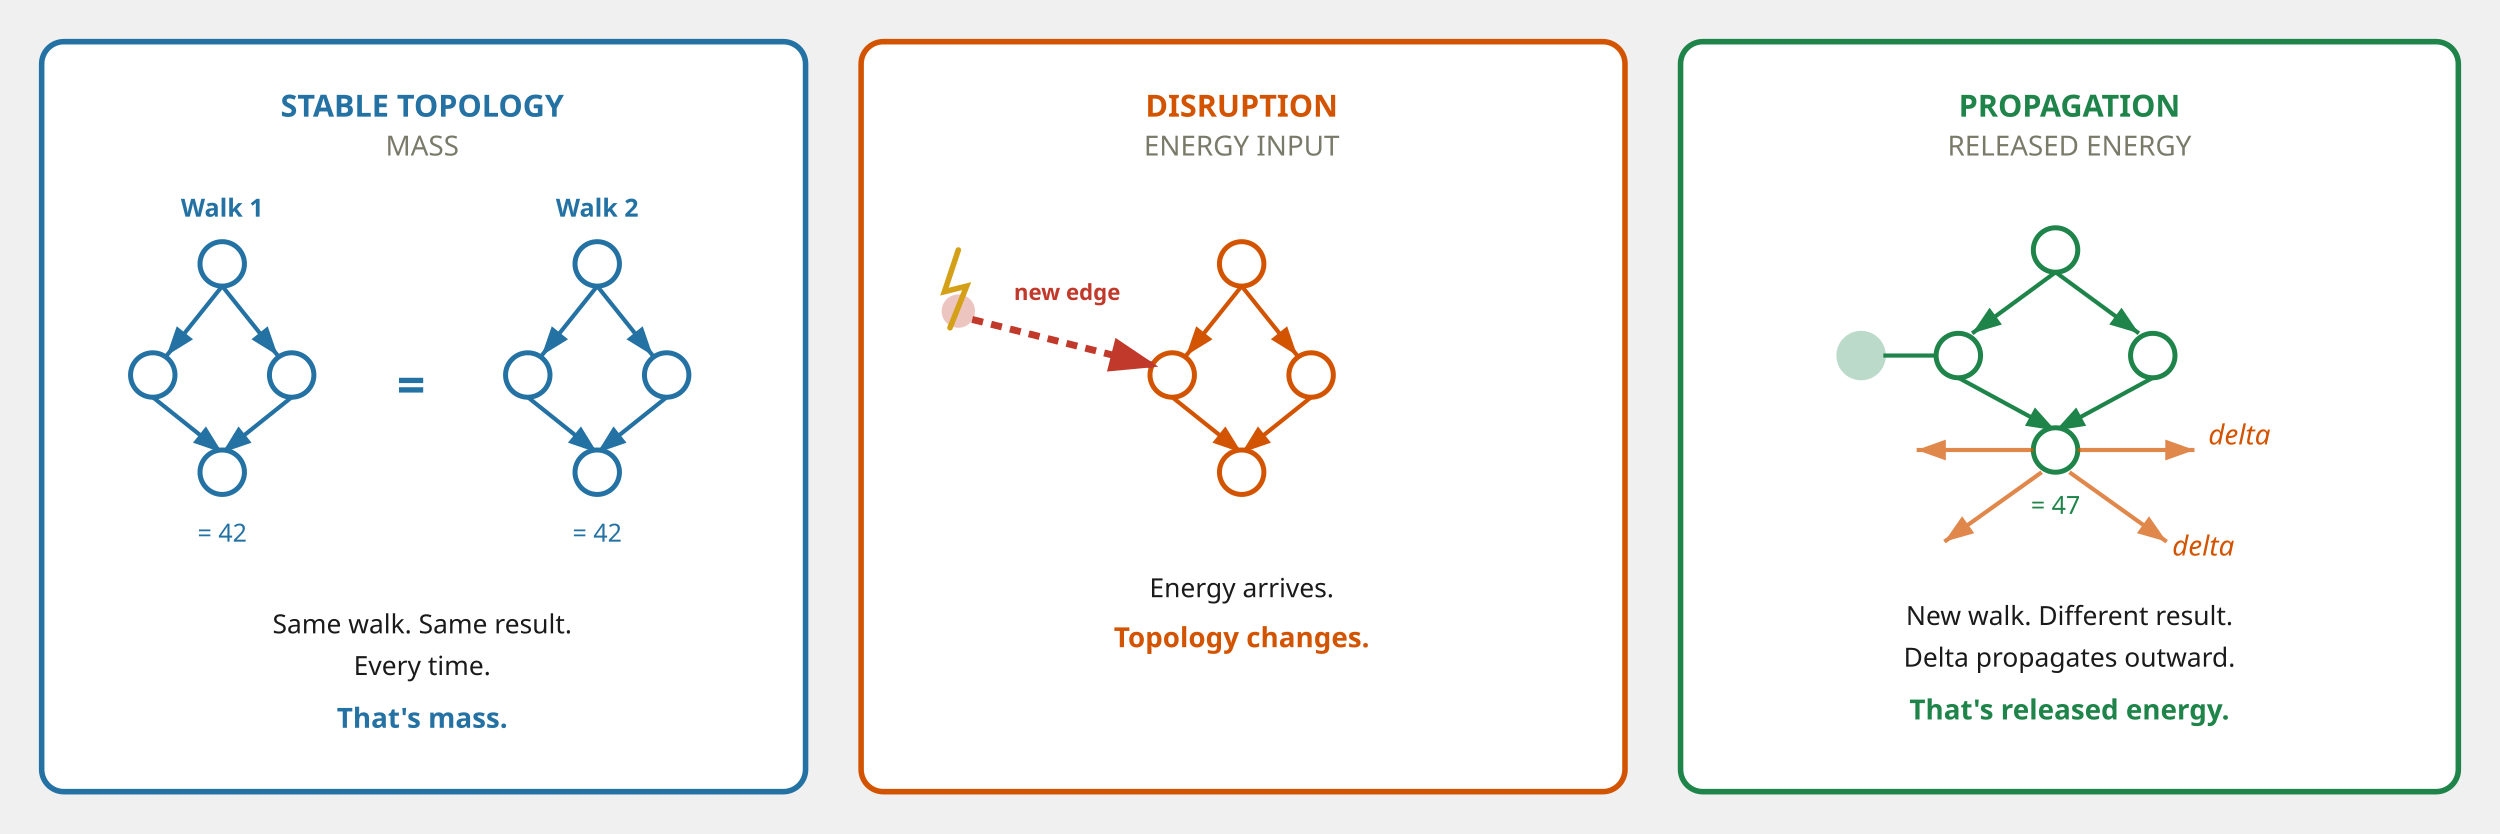
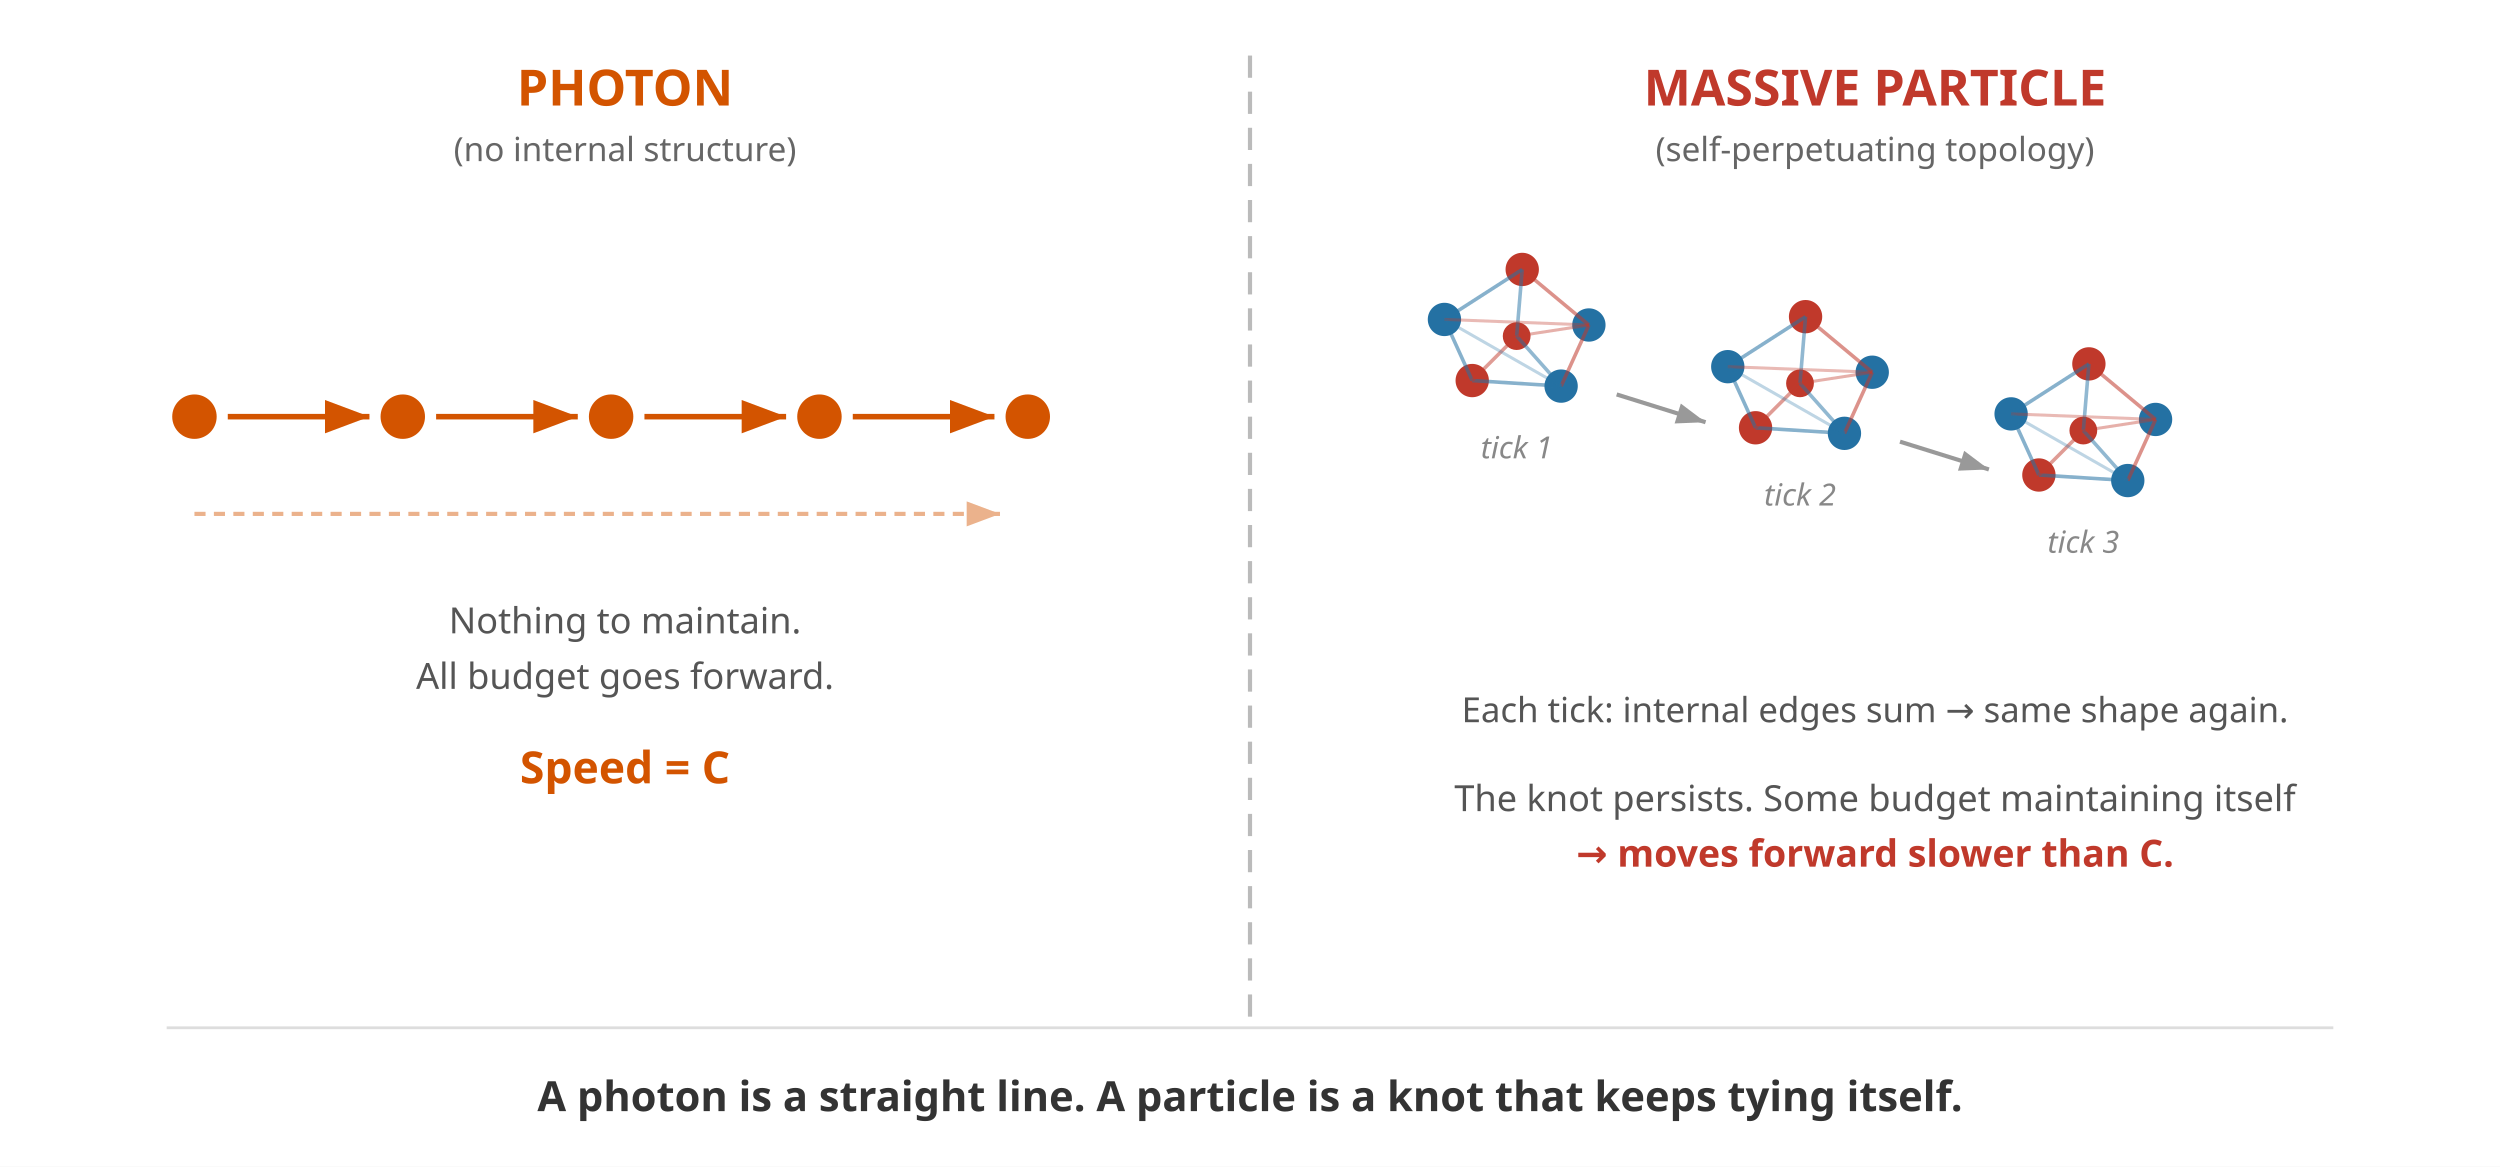
- <svg xmlns="http://www.w3.org/2000/svg" viewBox="0 0 900 300" font-family="DM Sans, sans-serif">
-   <rect width="900" height="300" fill="white" fill-opacity="0" />
+ <svg xmlns="http://www.w3.org/2000/svg" viewBox="0 0 900 420" width="900" height="420">
+   <style>
+     text { font-family: 'DM Sans', sans-serif; }
+   </style>
+   <rect width="900" height="420" fill="white" />
  <defs>
-     <marker id="m-blue" markerWidth="7" markerHeight="5" refX="7" refY="2.5" orient="auto">
-       <path d="M0,0 L7,2.5 L0,5" fill="#2471a3" stroke="none" />
+     <marker id="arr-orange" markerWidth="8" markerHeight="6" refX="8" refY="3" orient="auto">
+       <path d="M0,0 L8,3 L0,6" fill="#d35400" />
    </marker>
-     <marker id="m-orange" markerWidth="7" markerHeight="5" refX="7" refY="2.5" orient="auto">
-       <path d="M0,0 L7,2.5 L0,5" fill="#d35400" stroke="none" />
-     </marker>
-     <marker id="m-green" markerWidth="7" markerHeight="5" refX="7" refY="2.5" orient="auto">
-       <path d="M0,0 L7,2.5 L0,5" fill="#1e8449" stroke="none" />
-     </marker>
-     <marker id="m-red" markerWidth="7" markerHeight="5" refX="7" refY="2.5" orient="auto">
-       <path d="M0,0 L7,2.5 L0,5" fill="#c0392b" stroke="none" />
+     <marker id="arr-gray" markerWidth="7" markerHeight="5" refX="7" refY="2.5" orient="auto">
+       <path d="M0,0 L7,2.5 L0,5" fill="#999" />
    </marker>
  </defs>
-   <rect x="15" y="15" width="275" height="270" rx="8" fill="white" stroke="#2471a3" stroke-width="2" />
-   <text x="152" y="42" text-anchor="middle" font-size="11" font-weight="bold" fill="#2471a3">STABLE TOPOLOGY</text>
-   <text x="152" y="56" text-anchor="middle" font-size="10" fill="#7a7a6a">MASS</text>
-   <text x="80" y="78" text-anchor="middle" font-size="9" fill="#2471a3" font-weight="bold">Walk 1</text>
-   <circle cx="80" cy="95" r="8" fill="white" stroke="#2471a3" stroke-width="1.8" />
-   <line x1="80" y1="103" x2="60" y2="128" stroke="#2471a3" stroke-width="1.5" marker-end="url(#m-blue)" />
-   <line x1="80" y1="103" x2="100" y2="128" stroke="#2471a3" stroke-width="1.5" marker-end="url(#m-blue)" />
-   <circle cx="55" cy="135" r="8" fill="white" stroke="#2471a3" stroke-width="1.8" />
-   <circle cx="105" cy="135" r="8" fill="white" stroke="#2471a3" stroke-width="1.8" />
-   <line x1="55" y1="143" x2="80" y2="163" stroke="#2471a3" stroke-width="1.5" marker-end="url(#m-blue)" />
-   <line x1="105" y1="143" x2="80" y2="163" stroke="#2471a3" stroke-width="1.5" marker-end="url(#m-blue)" />
-   <circle cx="80" cy="170" r="8" fill="white" stroke="#2471a3" stroke-width="1.8" />
-   <text x="80" y="195" text-anchor="middle" font-size="9" fill="#2471a3">= 42</text>
-   <text x="215" y="78" text-anchor="middle" font-size="9" fill="#2471a3" font-weight="bold">Walk 2</text>
-   <circle cx="215" cy="95" r="8" fill="white" stroke="#2471a3" stroke-width="1.8" />
-   <line x1="215" y1="103" x2="195" y2="128" stroke="#2471a3" stroke-width="1.5" marker-end="url(#m-blue)" />
-   <line x1="215" y1="103" x2="235" y2="128" stroke="#2471a3" stroke-width="1.5" marker-end="url(#m-blue)" />
-   <circle cx="190" cy="135" r="8" fill="white" stroke="#2471a3" stroke-width="1.8" />
-   <circle cx="240" cy="135" r="8" fill="white" stroke="#2471a3" stroke-width="1.8" />
-   <line x1="190" y1="143" x2="215" y2="163" stroke="#2471a3" stroke-width="1.5" marker-end="url(#m-blue)" />
-   <line x1="240" y1="143" x2="215" y2="163" stroke="#2471a3" stroke-width="1.5" marker-end="url(#m-blue)" />
-   <circle cx="215" cy="170" r="8" fill="white" stroke="#2471a3" stroke-width="1.8" />
-   <text x="215" y="195" text-anchor="middle" font-size="9" fill="#2471a3">= 42</text>
-   <text x="148" y="145" text-anchor="middle" font-size="18" fill="#2471a3" font-weight="bold">=</text>
-   <text x="152" y="228" text-anchor="middle" font-size="9.5" fill="#1a1a1a">Same walk. Same result.</text>
-   <text x="152" y="243" text-anchor="middle" font-size="9.5" fill="#1a1a1a">Every time.</text>
-   <text x="152" y="262" text-anchor="middle" font-size="10" font-weight="bold" fill="#2471a3">That's mass.</text>
-   <rect x="310" y="15" width="275" height="270" rx="8" fill="white" stroke="#d35400" stroke-width="2" />
-   <text x="447" y="42" text-anchor="middle" font-size="11" font-weight="bold" fill="#d35400">DISRUPTION</text>
-   <text x="447" y="56" text-anchor="middle" font-size="10" fill="#7a7a6a">ENERGY INPUT</text>
-   <circle cx="447" cy="95" r="8" fill="white" stroke="#d35400" stroke-width="1.8" />
-   <line x1="447" y1="103" x2="427" y2="128" stroke="#d35400" stroke-width="1.5" marker-end="url(#m-orange)" />
-   <line x1="447" y1="103" x2="467" y2="128" stroke="#d35400" stroke-width="1.5" marker-end="url(#m-orange)" />
-   <circle cx="422" cy="135" r="8" fill="white" stroke="#d35400" stroke-width="1.8" />
-   <circle cx="472" cy="135" r="8" fill="white" stroke="#d35400" stroke-width="1.8" />
-   <line x1="422" y1="143" x2="447" y2="163" stroke="#d35400" stroke-width="1.5" marker-end="url(#m-orange)" />
-   <line x1="472" y1="143" x2="447" y2="163" stroke="#d35400" stroke-width="1.5" marker-end="url(#m-orange)" />
-   <circle cx="447" cy="170" r="8" fill="white" stroke="#d35400" stroke-width="1.8" />
-   <line x1="350" y1="115" x2="417" y2="132" stroke="#c0392b" stroke-width="2.5" stroke-dasharray="4,3" marker-end="url(#m-red)" />
-   <circle cx="345" cy="112" r="6" fill="#c0392b" opacity="0.3" />
-   <text x="365" y="108" font-size="8" fill="#c0392b" font-weight="bold">new edge</text>
-   <path d="M345,90 L340,105 L348,103 L342,118" fill="none" stroke="#d4a017" stroke-width="2" stroke-linecap="round" />
-   <text x="447" y="215" text-anchor="middle" font-size="9.5" fill="#1a1a1a">Energy arrives.</text>
-   <text x="447" y="233" text-anchor="middle" font-size="10" font-weight="bold" fill="#d35400">Topology changes.</text>
-   <rect x="605" y="15" width="280" height="270" rx="8" fill="white" stroke="#1e8449" stroke-width="2" />
-   <text x="745" y="42" text-anchor="middle" font-size="11" font-weight="bold" fill="#1e8449">PROPAGATION</text>
-   <text x="745" y="56" text-anchor="middle" font-size="10" fill="#7a7a6a">RELEASED ENERGY</text>
-   <circle cx="740" cy="90" r="8" fill="white" stroke="#1e8449" stroke-width="1.8" />
-   <line x1="740" y1="98" x2="710" y2="120" stroke="#1e8449" stroke-width="1.5" marker-end="url(#m-green)" />
-   <line x1="740" y1="98" x2="770" y2="120" stroke="#1e8449" stroke-width="1.5" marker-end="url(#m-green)" />
-   <circle cx="705" cy="128" r="8" fill="white" stroke="#1e8449" stroke-width="1.8" />
-   <circle cx="670" cy="128" r="8" fill="#1e8449" stroke="#1e8449" stroke-width="1.8" opacity="0.3" />
-   <line x1="678" y1="128" x2="697" y2="128" stroke="#1e8449" stroke-width="1.5" />
-   <circle cx="775" cy="128" r="8" fill="white" stroke="#1e8449" stroke-width="1.8" />
-   <line x1="705" y1="136" x2="740" y2="155" stroke="#1e8449" stroke-width="1.5" marker-end="url(#m-green)" />
-   <line x1="775" y1="136" x2="740" y2="155" stroke="#1e8449" stroke-width="1.5" marker-end="url(#m-green)" />
-   <circle cx="740" cy="162" r="8" fill="white" stroke="#1e8449" stroke-width="1.8" />
-   <line x1="748" y1="162" x2="790" y2="162" stroke="#d35400" stroke-width="1.5" marker-end="url(#m-orange)" opacity="0.7" />
-   <line x1="745" y1="170" x2="780" y2="195" stroke="#d35400" stroke-width="1.5" marker-end="url(#m-orange)" opacity="0.7" />
-   <line x1="735" y1="170" x2="700" y2="195" stroke="#d35400" stroke-width="1.5" marker-end="url(#m-orange)" opacity="0.7" />
-   <line x1="732" y1="162" x2="690" y2="162" stroke="#d35400" stroke-width="1.5" marker-end="url(#m-orange)" opacity="0.7" />
-   <text x="795" y="160" font-size="10" fill="#d35400" font-style="italic">delta</text>
-   <text x="782" y="200" font-size="10" fill="#d35400" font-style="italic">delta</text>
-   <text x="740" y="185" text-anchor="middle" font-size="9" fill="#1e8449">= 47</text>
-   <text x="745" y="225" text-anchor="middle" font-size="9.5" fill="#1a1a1a">New walk. Different result.</text>
-   <text x="745" y="240" text-anchor="middle" font-size="9.5" fill="#1a1a1a">Delta propagates outward.</text>
-   <text x="745" y="259" text-anchor="middle" font-size="10" font-weight="bold" fill="#1e8449">That's released energy.</text>
+   <text x="225" y="38" text-anchor="middle" font-size="18" font-weight="700" fill="#d35400">PHOTON</text>
+   <text x="225" y="58" text-anchor="middle" font-size="12" fill="#666">(no internal structure)</text>
+   <text x="675" y="38" text-anchor="middle" font-size="18" font-weight="700" fill="#c0392b">MASSIVE PARTICLE</text>
+   <text x="675" y="58" text-anchor="middle" font-size="12" fill="#666">(self-perpetuating topology)</text>
+   <line x1="450" y1="20" x2="450" y2="370" stroke="#bbb" stroke-width="1.5" stroke-dasharray="8,5" />
+   <circle cx="70" cy="150" r="8" fill="#d35400" />
+   <circle cx="145" cy="150" r="8" fill="#d35400" />
+   <circle cx="220" cy="150" r="8" fill="#d35400" />
+   <circle cx="295" cy="150" r="8" fill="#d35400" />
+   <circle cx="370" cy="150" r="8" fill="#d35400" />
+   <line x1="82" y1="150" x2="133" y2="150" stroke="#d35400" stroke-width="2" marker-end="url(#arr-orange)" />
+   <line x1="157" y1="150" x2="208" y2="150" stroke="#d35400" stroke-width="2" marker-end="url(#arr-orange)" />
+   <line x1="232" y1="150" x2="283" y2="150" stroke="#d35400" stroke-width="2" marker-end="url(#arr-orange)" />
+   <line x1="307" y1="150" x2="358" y2="150" stroke="#d35400" stroke-width="2" marker-end="url(#arr-orange)" />
+   <line x1="70" y1="185" x2="360" y2="185" stroke="#d35400" stroke-width="1.5" stroke-dasharray="4,3" marker-end="url(#arr-orange)" opacity="0.45" />
+   <text x="225" y="228" text-anchor="middle" font-size="13" fill="#555">Nothing to maintain.</text>
+   <text x="225" y="248" text-anchor="middle" font-size="13" fill="#555">All budget goes forward.</text>
+   <text x="225" y="282" text-anchor="middle" font-size="16" font-weight="700" fill="#d35400">Speed = C</text>
+   <g transform="translate(520, 115)">
+     <circle cx="0" cy="0" r="6" fill="#2471a3" />
+     <circle cx="28" cy="-18" r="6" fill="#c0392b" />
+     <circle cx="52" cy="2" r="6" fill="#2471a3" />
+     <circle cx="10" cy="22" r="6" fill="#c0392b" />
+     <circle cx="42" cy="24" r="6" fill="#2471a3" />
+     <circle cx="26" cy="6" r="5" fill="#c0392b" />
+     <line x1="0" y1="0" x2="28" y2="-18" stroke="#2471a3" stroke-width="1.3" opacity="0.55" />
+     <line x1="28" y1="-18" x2="52" y2="2" stroke="#c0392b" stroke-width="1.3" opacity="0.55" />
+     <line x1="0" y1="0" x2="10" y2="22" stroke="#2471a3" stroke-width="1.3" opacity="0.55" />
+     <line x1="52" y1="2" x2="42" y2="24" stroke="#c0392b" stroke-width="1.3" opacity="0.55" />
+     <line x1="10" y1="22" x2="42" y2="24" stroke="#2471a3" stroke-width="1.3" opacity="0.55" />
+     <line x1="28" y1="-18" x2="26" y2="6" stroke="#2471a3" stroke-width="1.3" opacity="0.5" />
+     <line x1="0" y1="0" x2="52" y2="2" stroke="#c0392b" stroke-width="1.1" opacity="0.35" />
+     <line x1="10" y1="22" x2="26" y2="6" stroke="#c0392b" stroke-width="1.3" opacity="0.5" />
+     <line x1="42" y1="24" x2="26" y2="6" stroke="#2471a3" stroke-width="1.3" opacity="0.5" />
+     <line x1="0" y1="0" x2="42" y2="24" stroke="#2471a3" stroke-width="1.1" opacity="0.3" />
+     <line x1="52" y1="2" x2="26" y2="6" stroke="#c0392b" stroke-width="1.1" opacity="0.4" />
+     <text x="26" y="50" text-anchor="middle" font-size="11" fill="#888" font-style="italic">tick 1</text>
+   </g>
+   <line x1="582" y1="142" x2="614" y2="152" stroke="#999" stroke-width="1.5" marker-end="url(#arr-gray)" />
+   <g transform="translate(622, 132)">
+     <circle cx="0" cy="0" r="6" fill="#2471a3" />
+     <circle cx="28" cy="-18" r="6" fill="#c0392b" />
+     <circle cx="52" cy="2" r="6" fill="#2471a3" />
+     <circle cx="10" cy="22" r="6" fill="#c0392b" />
+     <circle cx="42" cy="24" r="6" fill="#2471a3" />
+     <circle cx="26" cy="6" r="5" fill="#c0392b" />
+     <line x1="0" y1="0" x2="28" y2="-18" stroke="#2471a3" stroke-width="1.3" opacity="0.55" />
+     <line x1="28" y1="-18" x2="52" y2="2" stroke="#c0392b" stroke-width="1.3" opacity="0.55" />
+     <line x1="0" y1="0" x2="10" y2="22" stroke="#2471a3" stroke-width="1.3" opacity="0.55" />
+     <line x1="52" y1="2" x2="42" y2="24" stroke="#c0392b" stroke-width="1.3" opacity="0.55" />
+     <line x1="10" y1="22" x2="42" y2="24" stroke="#2471a3" stroke-width="1.3" opacity="0.55" />
+     <line x1="28" y1="-18" x2="26" y2="6" stroke="#2471a3" stroke-width="1.3" opacity="0.5" />
+     <line x1="0" y1="0" x2="52" y2="2" stroke="#c0392b" stroke-width="1.1" opacity="0.35" />
+     <line x1="10" y1="22" x2="26" y2="6" stroke="#c0392b" stroke-width="1.3" opacity="0.5" />
+     <line x1="42" y1="24" x2="26" y2="6" stroke="#2471a3" stroke-width="1.3" opacity="0.5" />
+     <line x1="0" y1="0" x2="42" y2="24" stroke="#2471a3" stroke-width="1.1" opacity="0.3" />
+     <line x1="52" y1="2" x2="26" y2="6" stroke="#c0392b" stroke-width="1.1" opacity="0.4" />
+     <text x="26" y="50" text-anchor="middle" font-size="11" fill="#888" font-style="italic">tick 2</text>
+   </g>
+   <line x1="684" y1="159" x2="716" y2="169" stroke="#999" stroke-width="1.5" marker-end="url(#arr-gray)" />
+   <g transform="translate(724, 149)">
+     <circle cx="0" cy="0" r="6" fill="#2471a3" />
+     <circle cx="28" cy="-18" r="6" fill="#c0392b" />
+     <circle cx="52" cy="2" r="6" fill="#2471a3" />
+     <circle cx="10" cy="22" r="6" fill="#c0392b" />
+     <circle cx="42" cy="24" r="6" fill="#2471a3" />
+     <circle cx="26" cy="6" r="5" fill="#c0392b" />
+     <line x1="0" y1="0" x2="28" y2="-18" stroke="#2471a3" stroke-width="1.3" opacity="0.55" />
+     <line x1="28" y1="-18" x2="52" y2="2" stroke="#c0392b" stroke-width="1.3" opacity="0.55" />
+     <line x1="0" y1="0" x2="10" y2="22" stroke="#2471a3" stroke-width="1.3" opacity="0.55" />
+     <line x1="52" y1="2" x2="42" y2="24" stroke="#c0392b" stroke-width="1.3" opacity="0.55" />
+     <line x1="10" y1="22" x2="42" y2="24" stroke="#2471a3" stroke-width="1.3" opacity="0.55" />
+     <line x1="28" y1="-18" x2="26" y2="6" stroke="#2471a3" stroke-width="1.3" opacity="0.5" />
+     <line x1="0" y1="0" x2="52" y2="2" stroke="#c0392b" stroke-width="1.1" opacity="0.35" />
+     <line x1="10" y1="22" x2="26" y2="6" stroke="#c0392b" stroke-width="1.3" opacity="0.5" />
+     <line x1="42" y1="24" x2="26" y2="6" stroke="#2471a3" stroke-width="1.3" opacity="0.5" />
+     <line x1="0" y1="0" x2="42" y2="24" stroke="#2471a3" stroke-width="1.1" opacity="0.3" />
+     <line x1="52" y1="2" x2="26" y2="6" stroke="#c0392b" stroke-width="1.1" opacity="0.4" />
+     <text x="26" y="50" text-anchor="middle" font-size="11" fill="#888" font-style="italic">tick 3</text>
+   </g>
+   <text x="675" y="260" text-anchor="middle" font-size="12.5" fill="#555">Each tick: internal edges sum → same shape again.</text>
+   <text x="675" y="292" text-anchor="middle" font-size="13" fill="#555">The knot persists. Some budget maintaining itself</text>
+   <text x="675" y="312" text-anchor="middle" font-size="13.5" font-weight="700" fill="#c0392b">→ moves forward slower than C.</text>
+   <line x1="60" y1="370" x2="840" y2="370" stroke="#ddd" stroke-width="1" />
+   <text x="450" y="400" text-anchor="middle" font-size="15" font-weight="700" fill="#333">A photon is a straight line. A particle is a knot that keeps tying itself.</text>
</svg>
